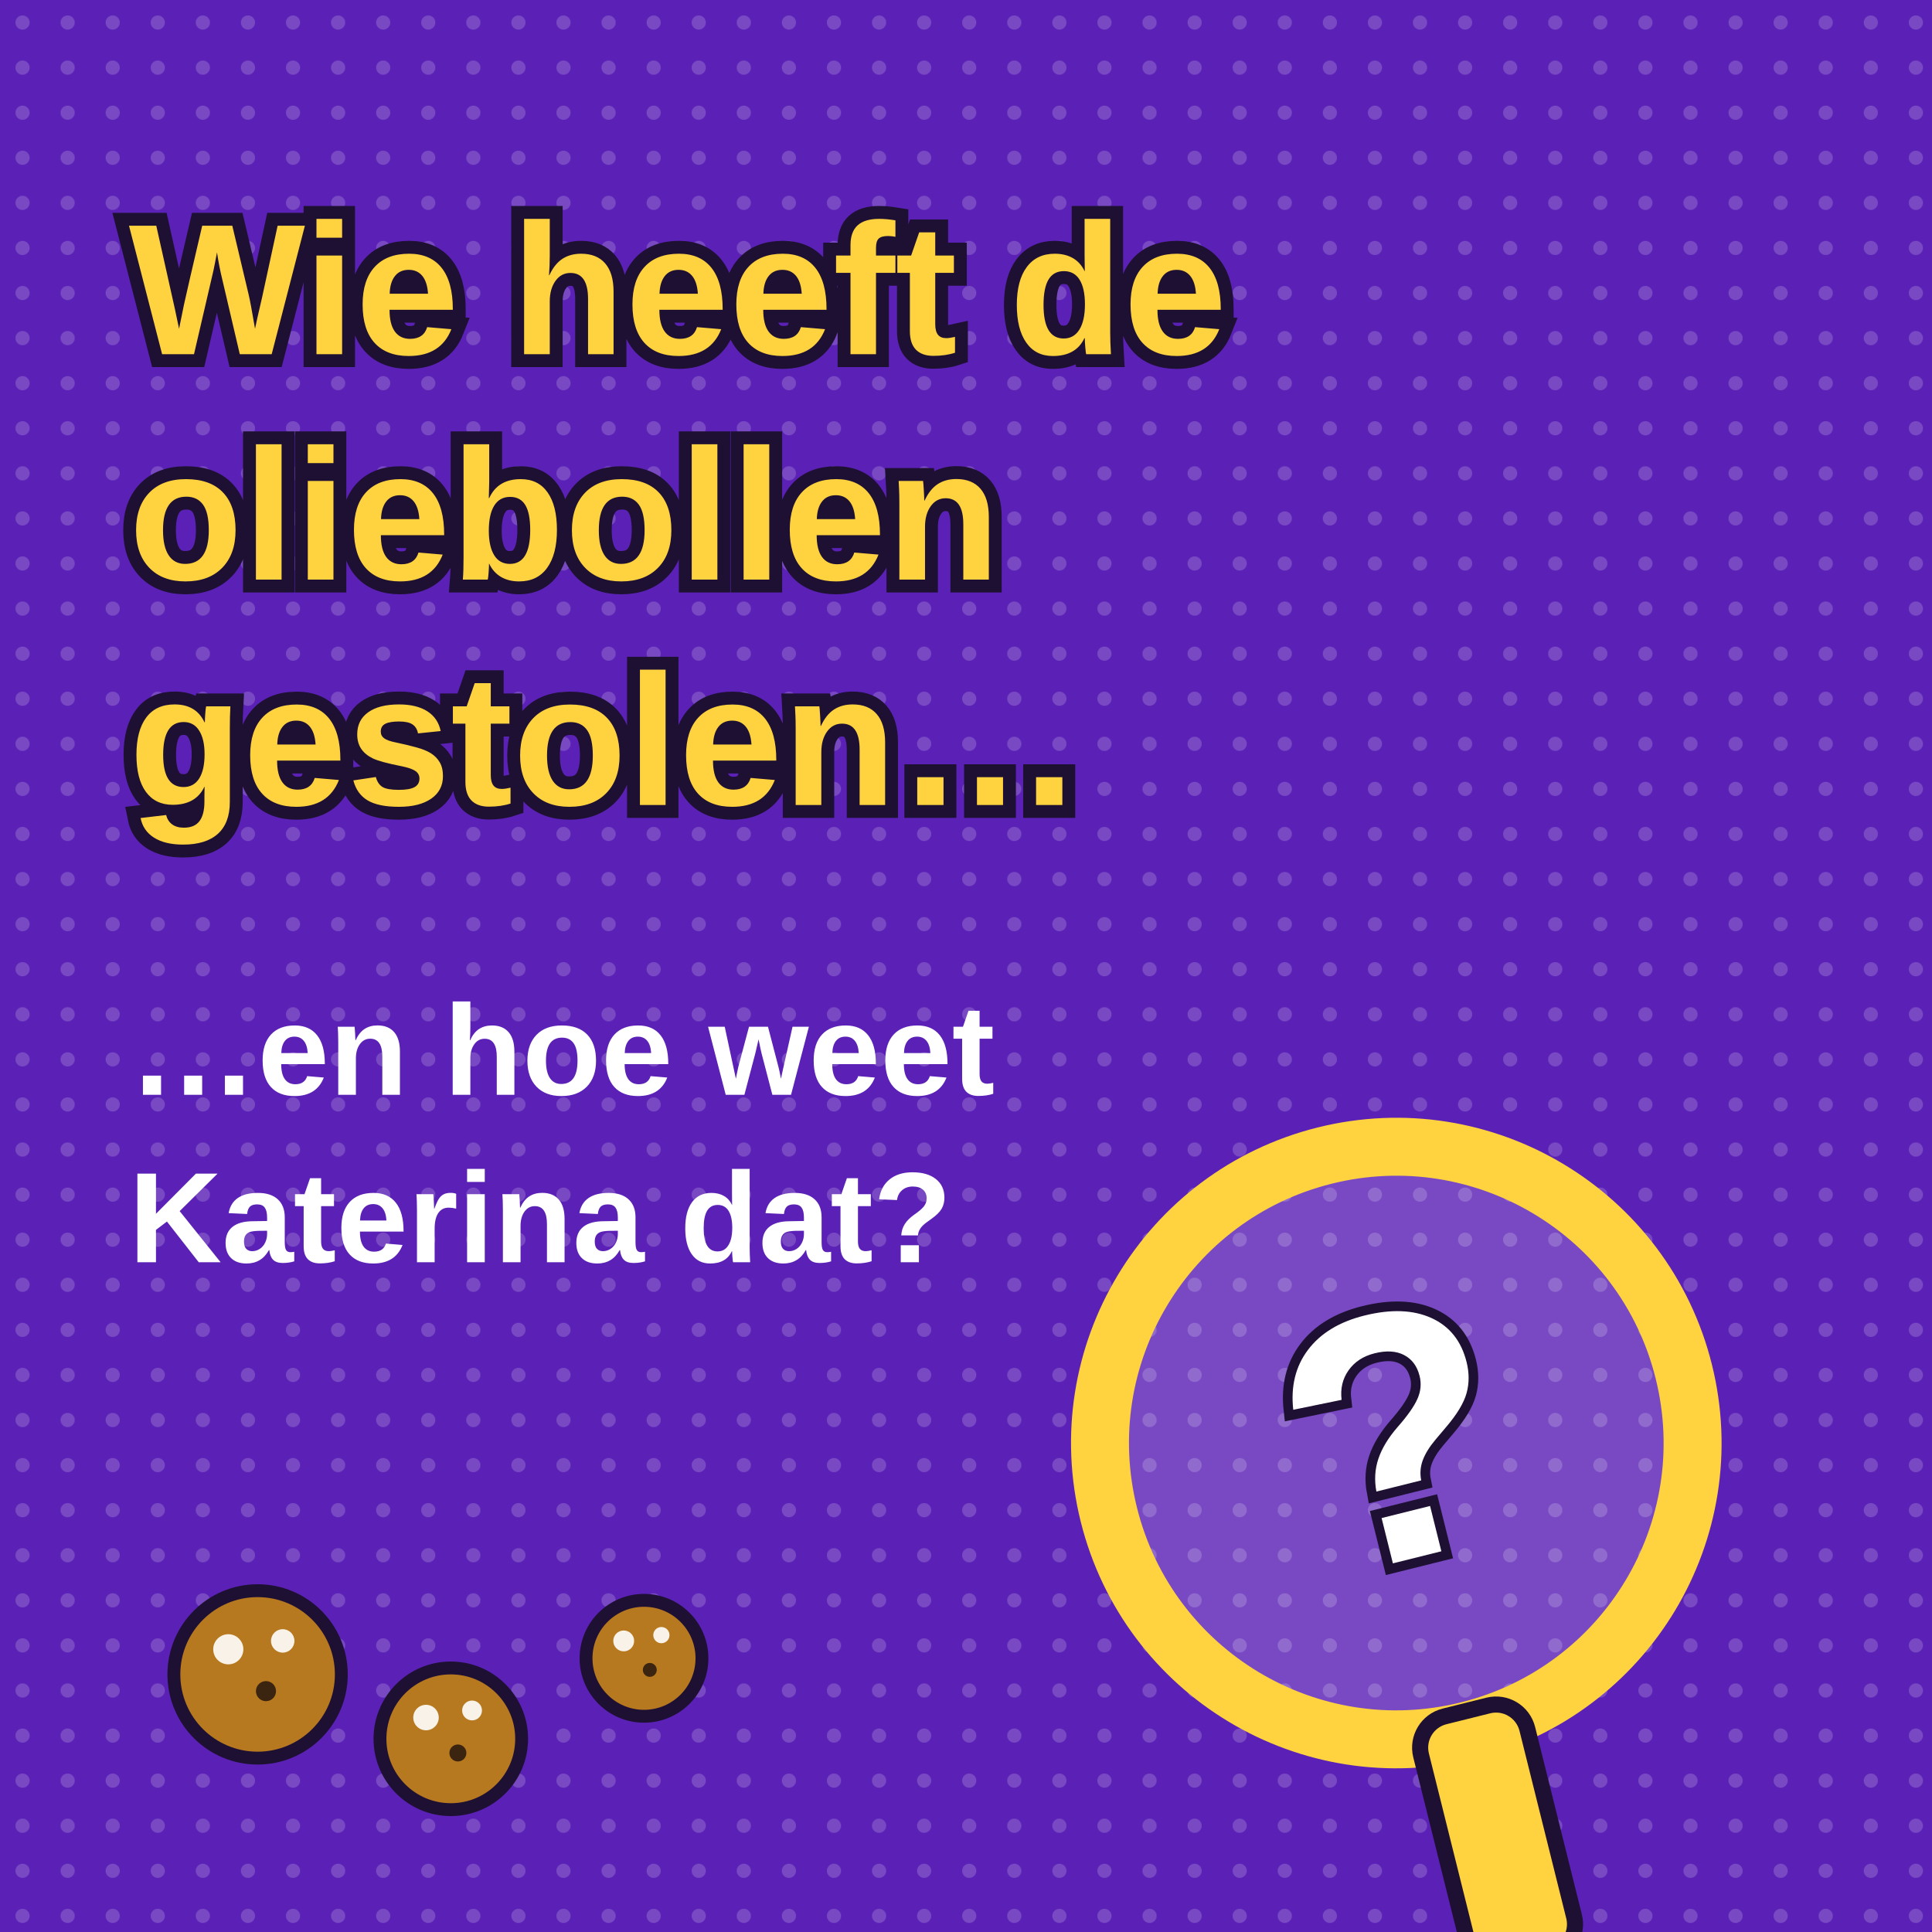
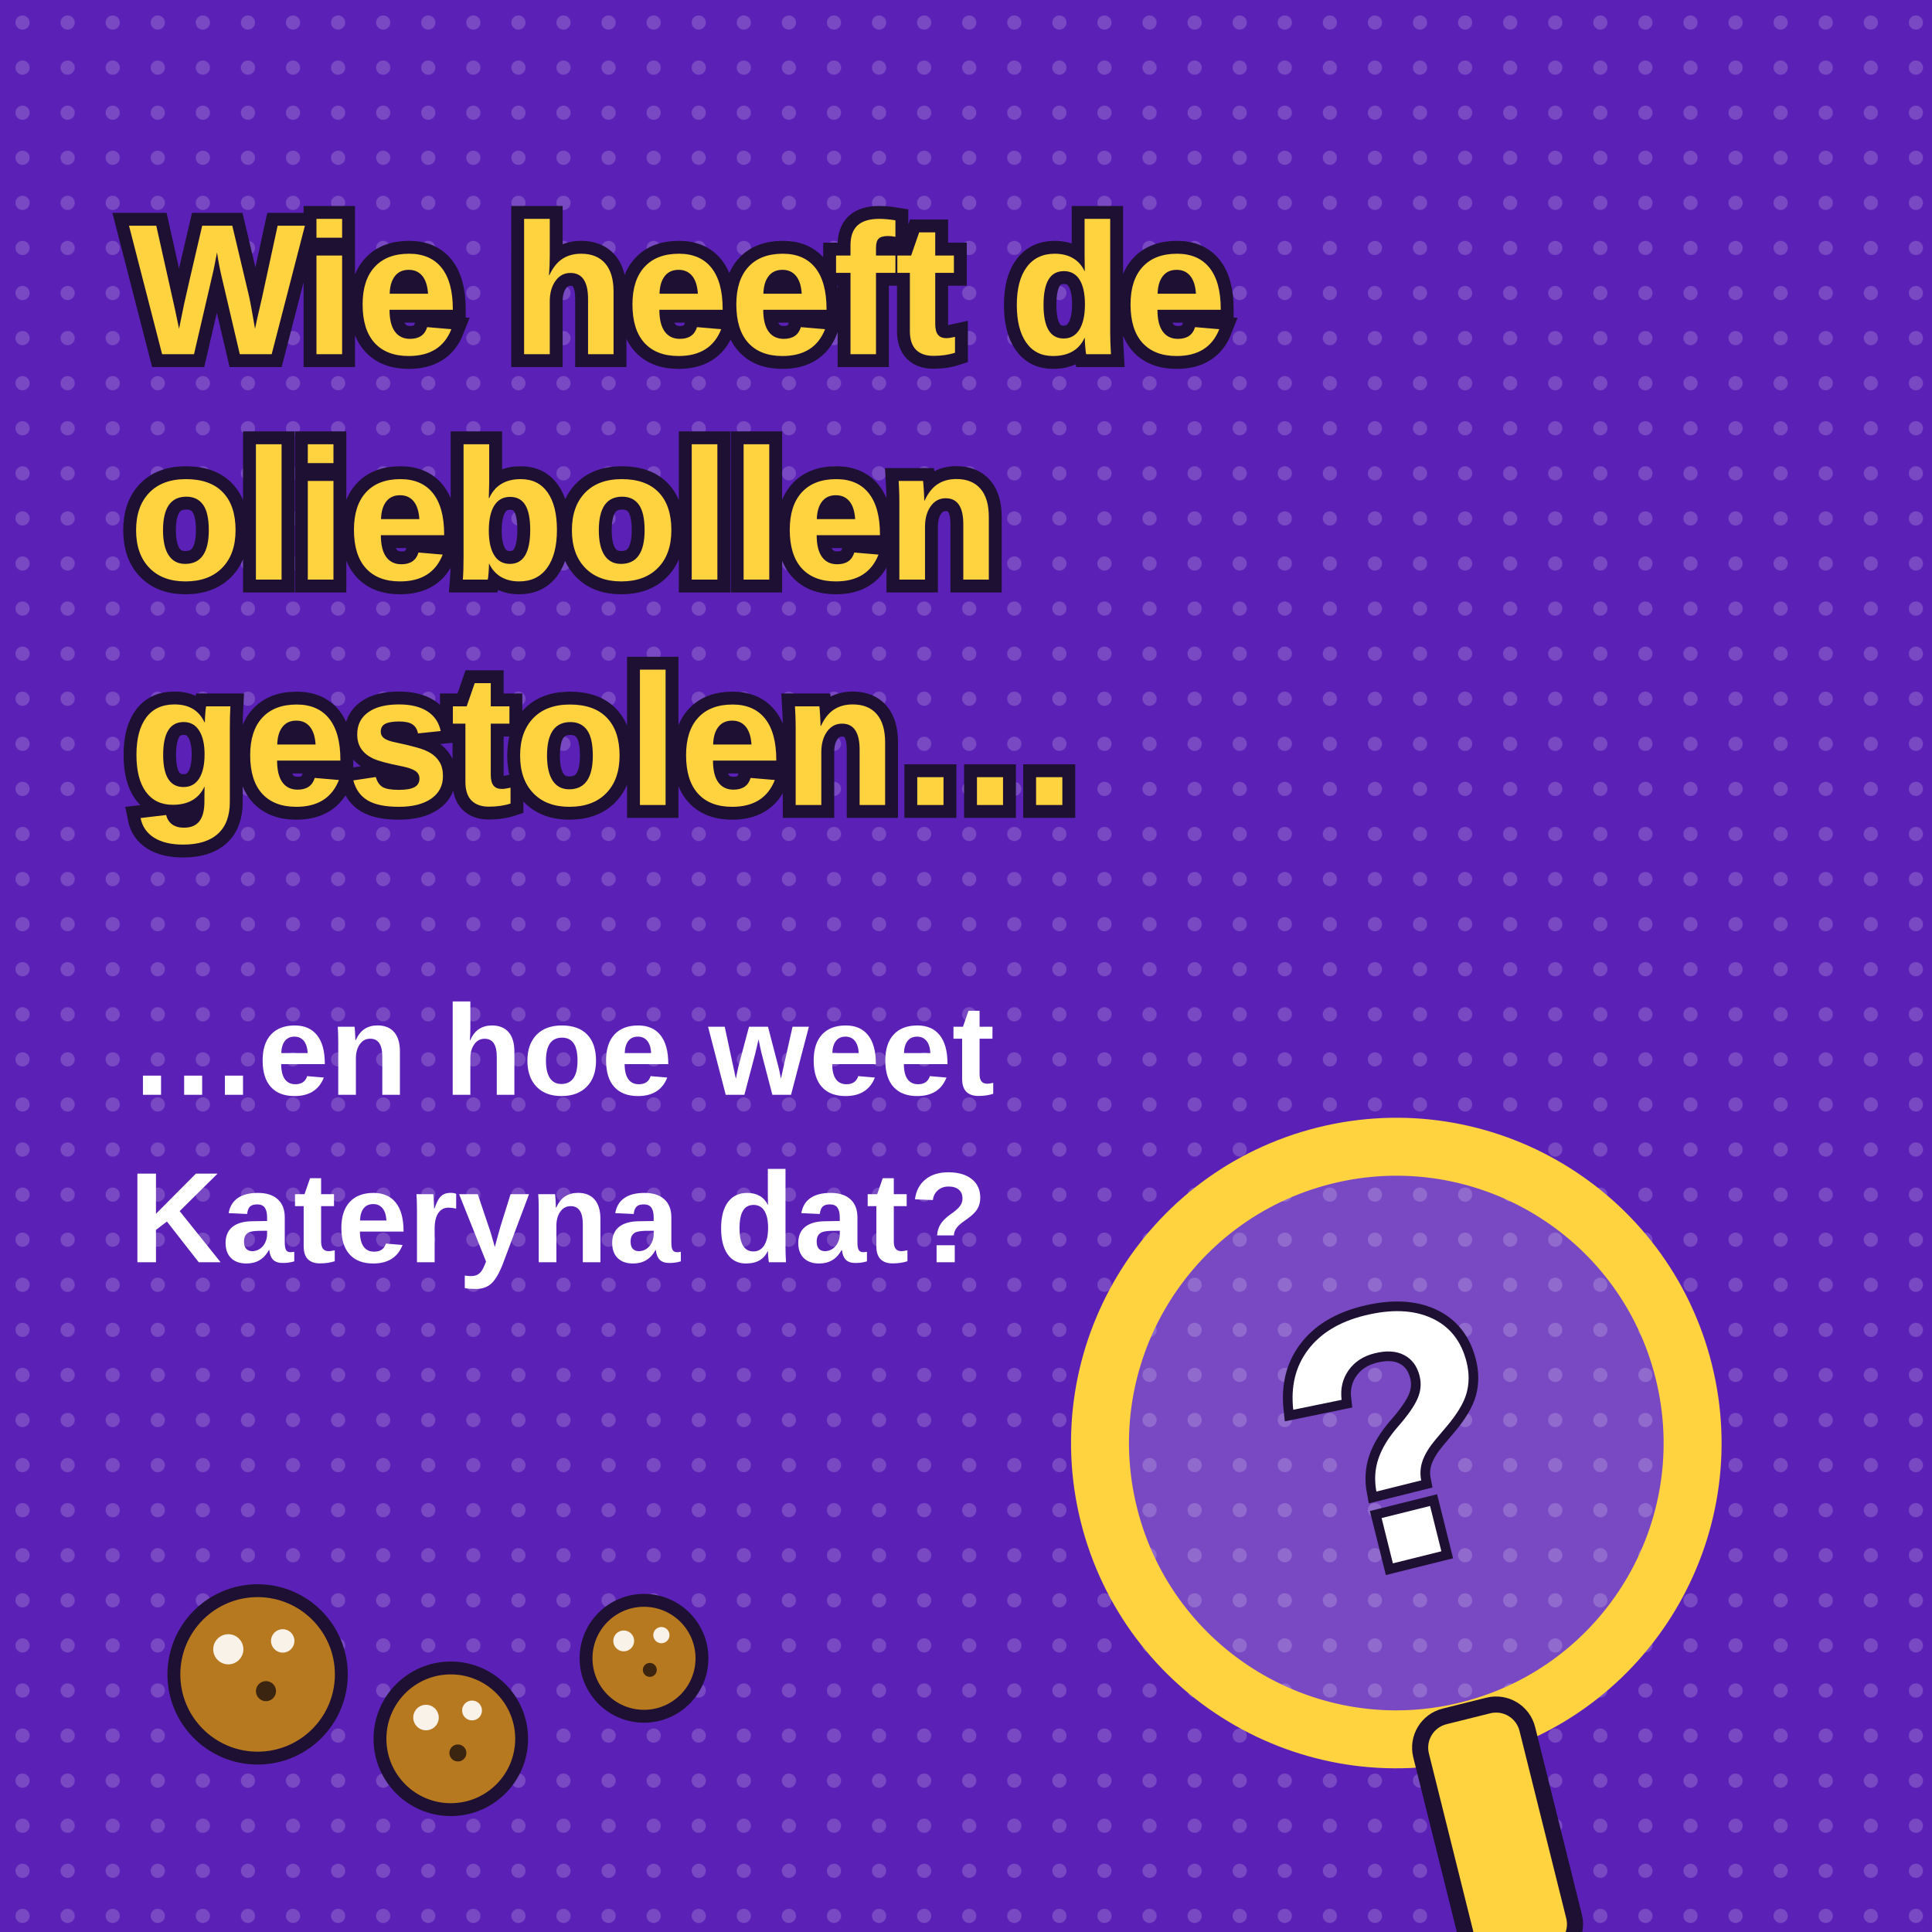
<svg xmlns="http://www.w3.org/2000/svg" viewBox="0 0 600 600" width="600" height="600">
  <defs>
    <pattern id="d" width="14" height="14" patternUnits="userSpaceOnUse">
      <circle cx="7" cy="7" r="2.2" fill="rgba(255,255,255,0.18)" />
    </pattern>
  </defs>
  <rect width="600" height="600" fill="#5B21B6" />
  <rect width="600" height="600" fill="url(#d)" />
  <g transform="rotate(-14 470 470)">
    <circle cx="440" cy="440" r="92" fill="rgba(255,255,255,.18)" stroke="#FFD23F" stroke-width="18" />
    <rect x="424" y="526" width="34" height="80" rx="10" fill="#FFD23F" stroke="#1E1033" stroke-width="5" />
    <text x="440" y="476" text-anchor="middle" font-family="Arial Black, Arial, Helvetica, sans-serif" font-weight="900" font-size="110" fill="#fff" stroke="#1E1033" stroke-width="6" paint-order="stroke">?</text>
  </g>
  <text x="40" y="110" font-family="Arial Black, Arial, Helvetica, sans-serif" font-weight="900" font-size="58" fill="#FFD23F" stroke="#1E1033" stroke-width="8" paint-order="stroke">Wie heeft de</text>
  <text x="40" y="180" font-family="Arial Black, Arial, Helvetica, sans-serif" font-weight="900" font-size="58" fill="#FFD23F" stroke="#1E1033" stroke-width="8" paint-order="stroke">oliebollen</text>
  <text x="40" y="250" font-family="Arial Black, Arial, Helvetica, sans-serif" font-weight="900" font-size="58" fill="#FFD23F" stroke="#1E1033" stroke-width="8" paint-order="stroke">gestolen…</text>
  <text x="40" y="340" font-family="Arial, Helvetica, sans-serif" font-weight="700" font-size="40" fill="#fff">…en hoe weet</text>
-   <text x="40" y="392" font-family="Arial, Helvetica, sans-serif" font-weight="700" font-size="40" fill="#fff">Katerina dat?</text>
+   <text x="40" y="392" font-family="Arial, Helvetica, sans-serif" font-weight="700" font-size="40" fill="#fff">Kateryna dat?</text>
  <circle cx="80" cy="520" r="26" fill="#B7791F" stroke="#1E1033" stroke-width="4" />
  <circle cx="70.9" cy="512.2" r="4.68" fill="#fff" opacity=".9" />
  <circle cx="87.8" cy="509.6" r="3.64" fill="#fff" opacity=".9" />
  <circle cx="82.6" cy="525.2" r="3.12" fill="#3B2410" />
  <circle cx="140" cy="540" r="22" fill="#B7791F" stroke="#1E1033" stroke-width="4" />
  <circle cx="132.3" cy="533.4" r="3.96" fill="#fff" opacity=".9" />
  <circle cx="146.6" cy="531.2" r="3.08" fill="#fff" opacity=".9" />
  <circle cx="142.2" cy="544.4" r="2.64" fill="#3B2410" />
  <circle cx="200" cy="515" r="18" fill="#B7791F" stroke="#1E1033" stroke-width="4" />
  <circle cx="193.7" cy="509.6" r="3.24" fill="#fff" opacity=".9" />
  <circle cx="205.4" cy="507.8" r="2.52" fill="#fff" opacity=".9" />
  <circle cx="201.8" cy="518.6" r="2.16" fill="#3B2410" />
</svg>
